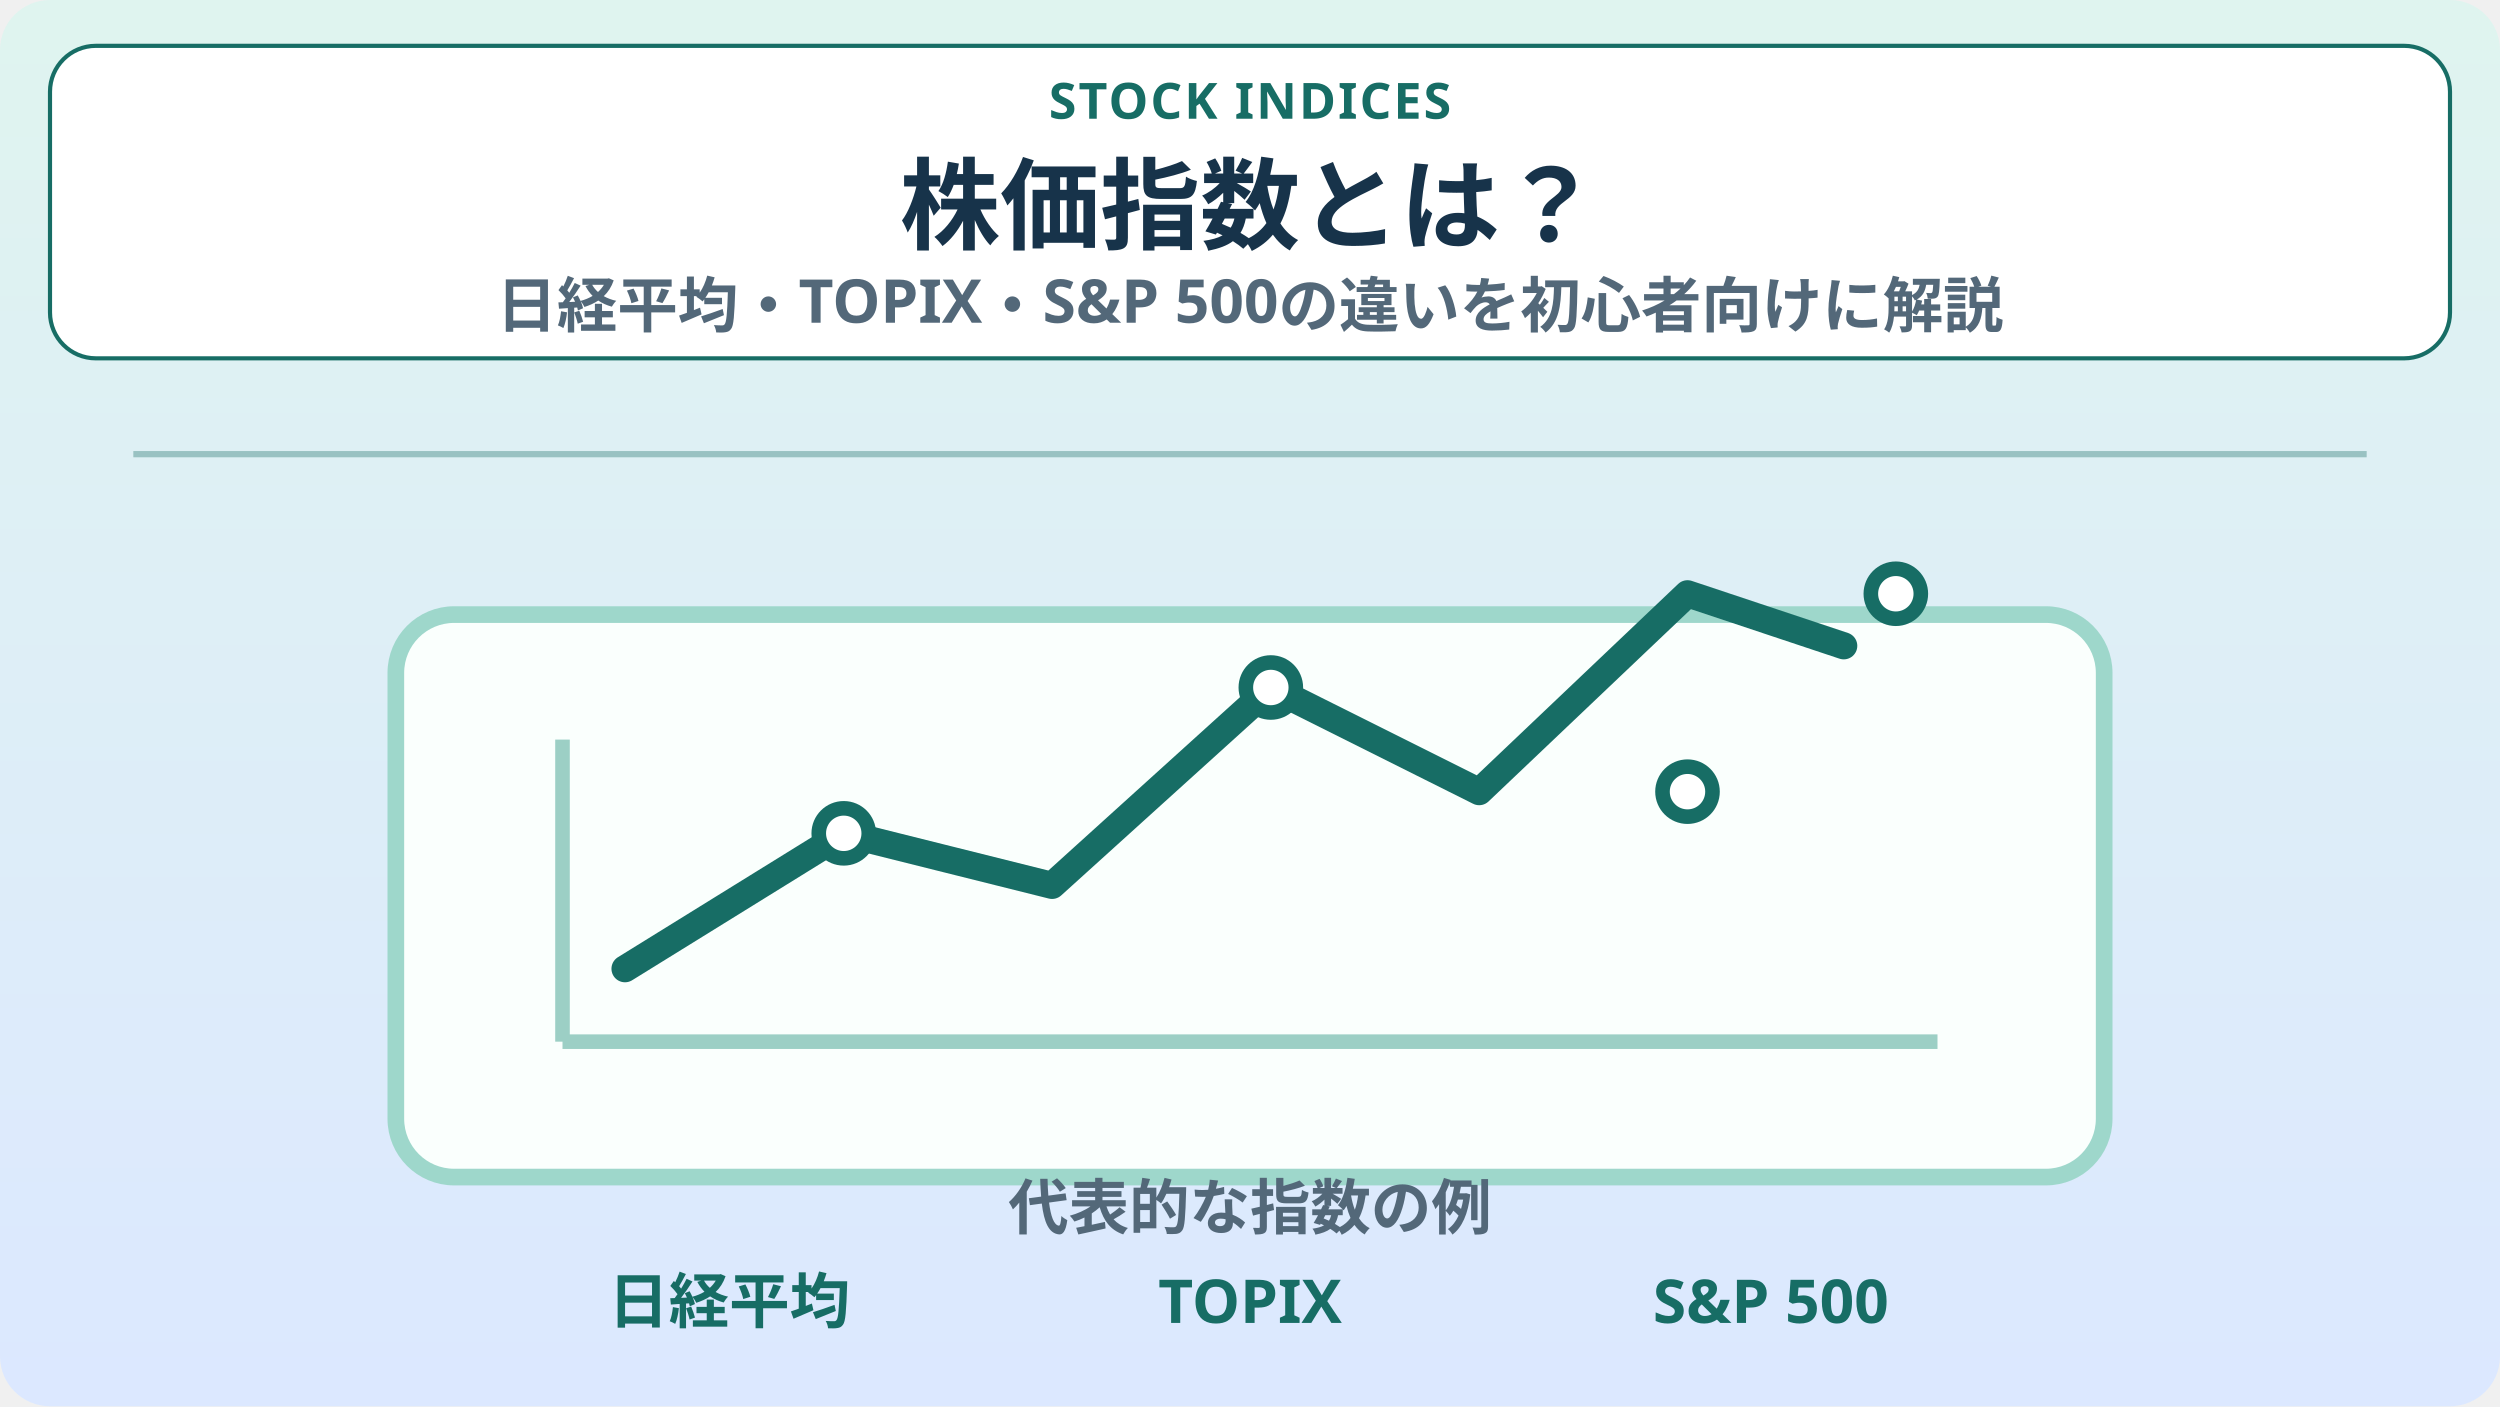
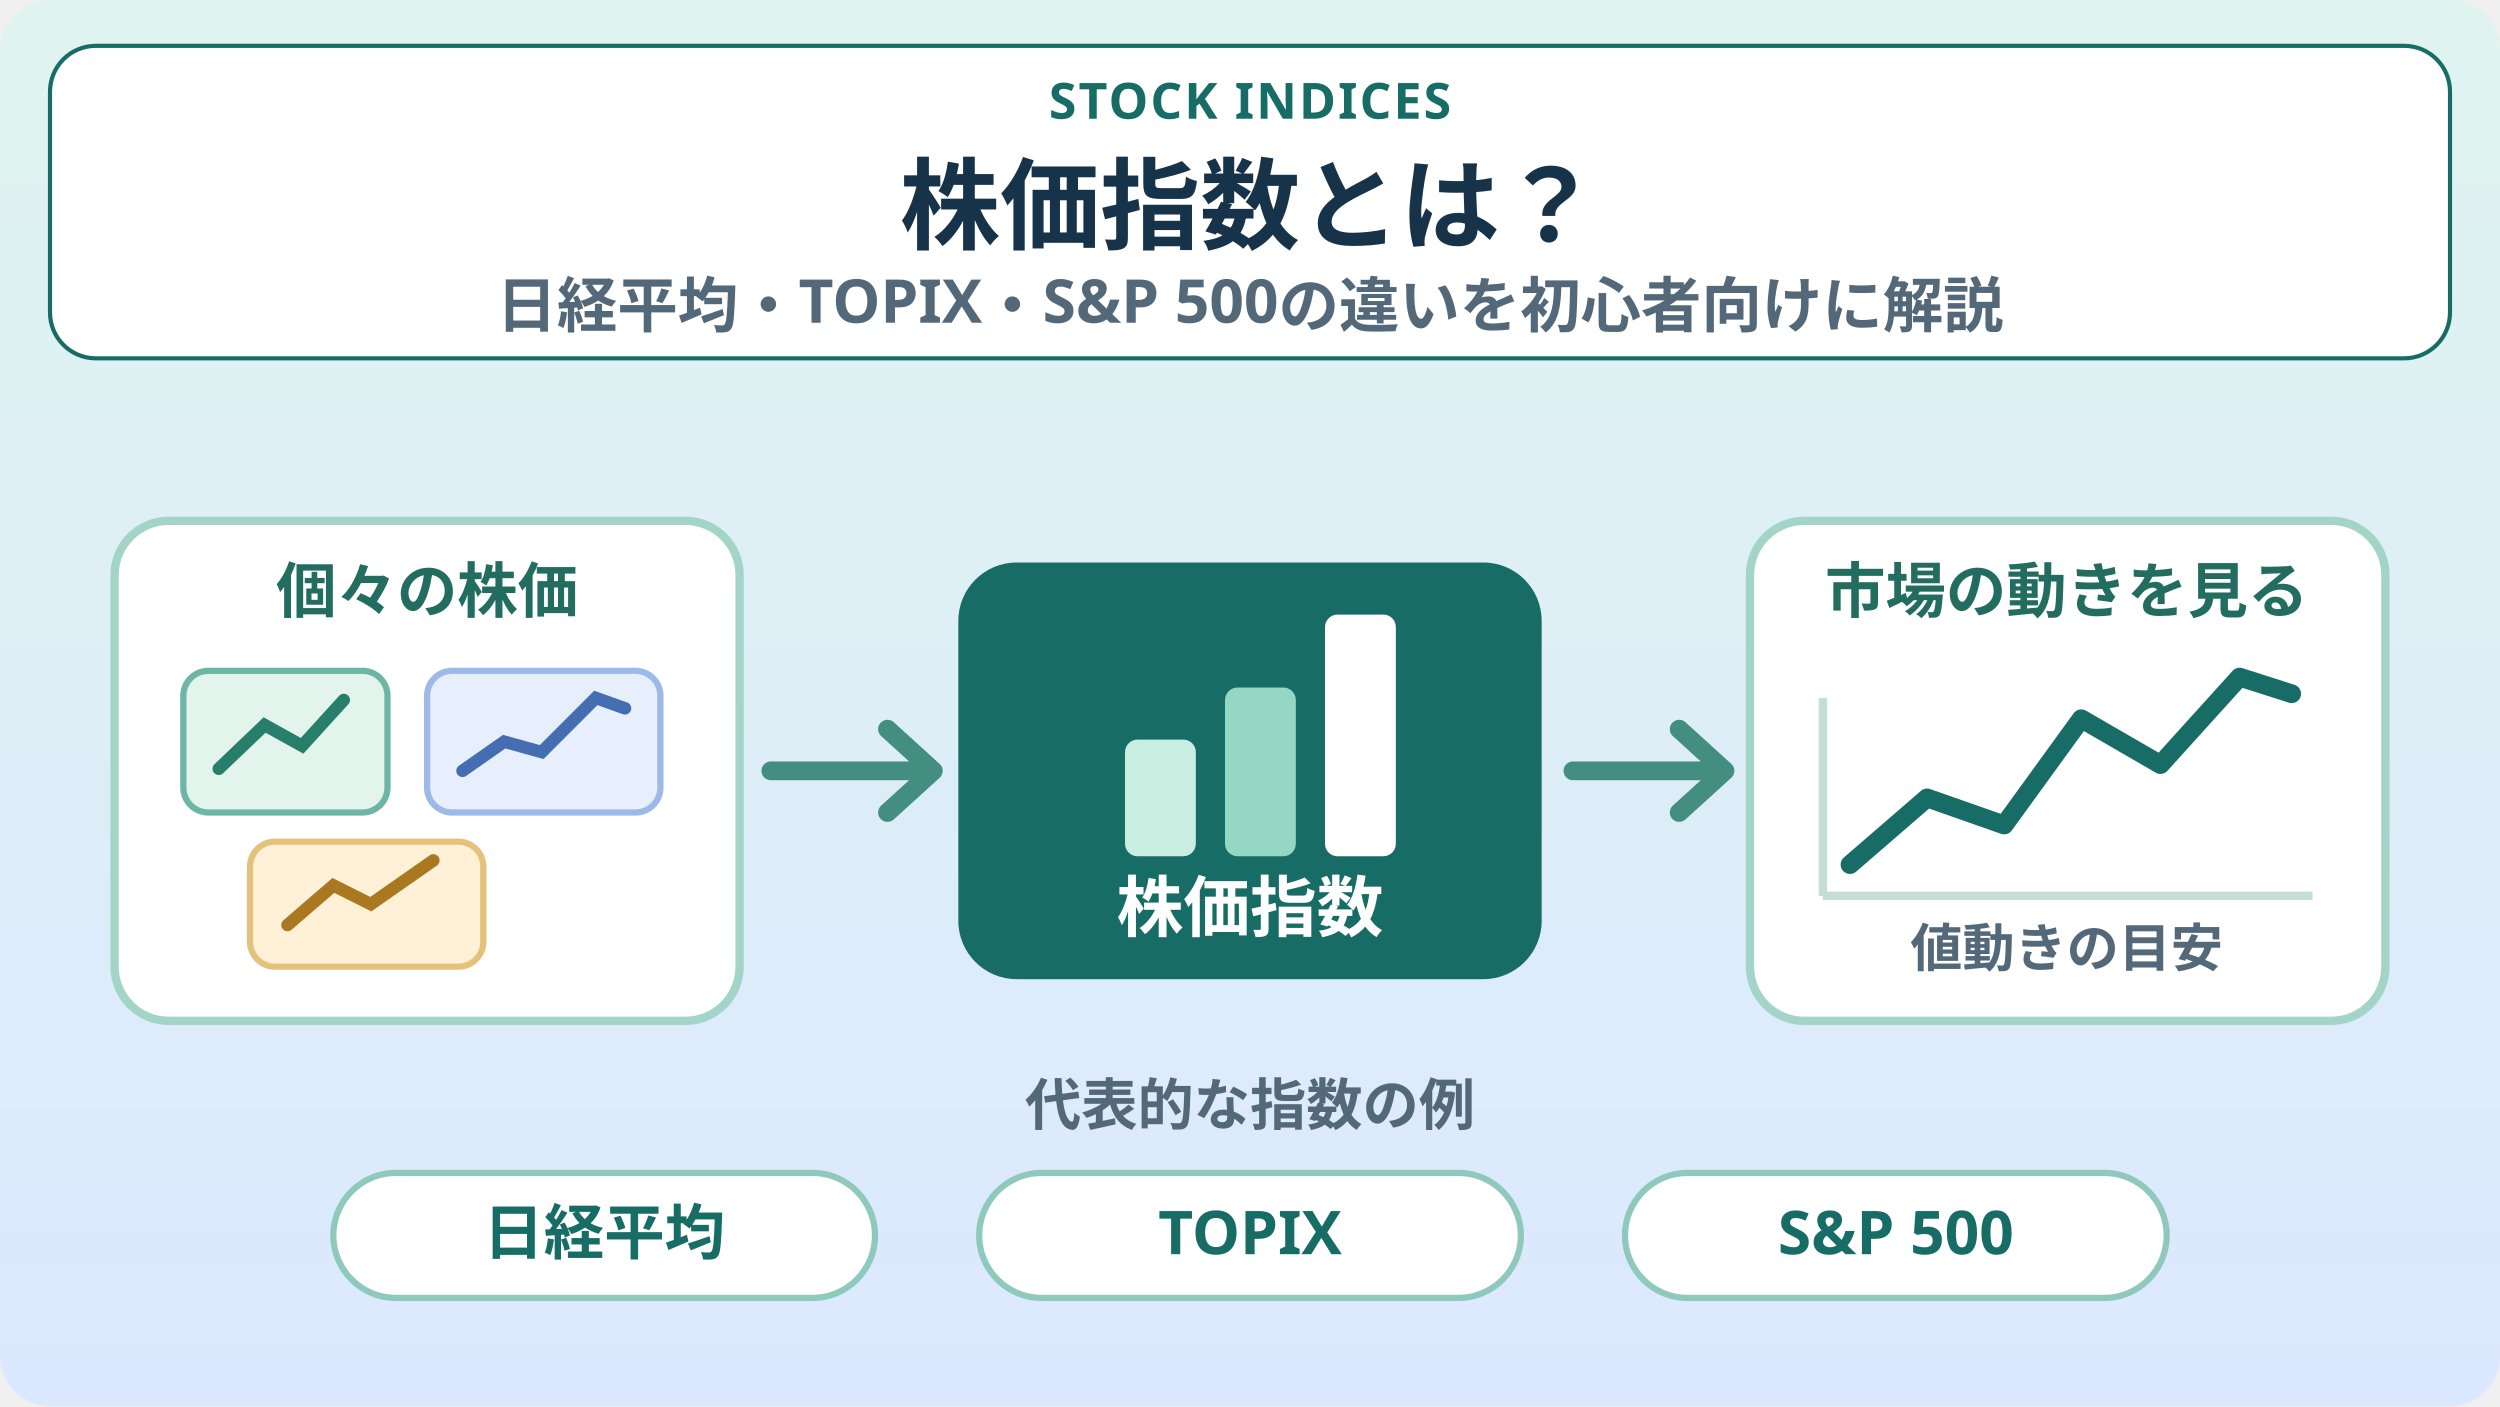
<svg xmlns="http://www.w3.org/2000/svg" width="1200" height="675" viewBox="0 0 1200 675" role="img" aria-labelledby="title desc">
  <defs>
    <linearGradient id="bg" x1="0" y1="0" x2="0" y2="1">
      <stop stop-color="#dff4ef" />
      <stop offset="1" stop-color="#dce8ff" />
    </linearGradient>
  </defs>
  <rect width="1200" height="675" rx="24" fill="url(#bg)" />
  <rect x="24" y="22" width="1152" height="150" rx="22" fill="#fff" stroke="#176d65" stroke-width="2" />
  <text x="600" y="57" text-anchor="middle" font-family="sans-serif" font-size="24" font-weight="800" letter-spacing="1" fill="#176d65">STOCK INDICES</text>
  <text x="600" y="116" text-anchor="middle" font-family="sans-serif" font-size="48" font-weight="800" fill="#17334a">株価指数とは？</text>
  <text x="600" y="157" text-anchor="middle" font-family="sans-serif" font-size="29" font-weight="650" fill="#536879">日経平均・TOPIX・S&amp;P 500の違いを初心者向けに解説</text>
-   <path d="M64 218H1136" stroke="#176d65" stroke-opacity=".35" stroke-width="3" />
  <g>
-     <rect x="190" y="295" width="820" height="270" rx="28" fill="#fafffd" stroke="#9ed7cb" stroke-width="8" />
-     <path d="M270 500H930M270 355V500" stroke="#9ccfc5" stroke-width="7" />
-     <path d="M300 465l105-65 100 25 105-95 100 50 100-95 75 25" fill="none" stroke="#176d65" stroke-width="13" stroke-linecap="round" stroke-linejoin="round" />
-     <g fill="#fff" stroke="#176d65" stroke-width="7">
-       <circle cx="405" cy="400" r="12" />
-       <circle cx="610" cy="330" r="12" />
-       <circle cx="810" cy="380" r="12" />
-       <circle cx="910" cy="285" r="12" />
+     <rect x="55" y="250" width="300" height="240" rx="26" fill="#fff" stroke="#a2d4c8" stroke-width="4" />
+     <text x="205" y="294" text-anchor="middle" font-family="sans-serif" font-size="29" font-weight="800" fill="#236c60">個々の株価</text>
+     <rect x="88" y="322" width="98" height="68" rx="12" fill="#e3f4ed" stroke="#6db6a5" stroke-width="3" />
+     <path d="M105 369l22-21 18 10 20-22" fill="none" stroke="#267e6b" stroke-width="6" stroke-linecap="round" />
+     <rect x="205" y="322" width="112" height="68" rx="12" fill="#e7effd" stroke="#9cb9e8" stroke-width="3" />
+     <path d="M222 370l20-14 18 5 26-26 14 5" fill="none" stroke="#456eb2" stroke-width="6" stroke-linecap="round" />
+     <rect x="120" y="404" width="112" height="60" rx="12" fill="#fff1d8" stroke="#e5c27b" stroke-width="3" />
+     <path d="M138 444l22-19 18 9 30-21" fill="none" stroke="#a97820" stroke-width="6" stroke-linecap="round" />
+     <path d="M370 370H445m-19-20 22 20-22 20" stroke="#438e81" stroke-width="9" fill="none" stroke-linecap="round" stroke-linejoin="round" />
+     <rect x="460" y="270" width="280" height="200" rx="28" fill="#176d65" />
+     <g transform="translate(540 295)">
+       <rect width="34" height="56" y="60" rx="6" fill="#c8eee2" />
+       <rect width="34" height="81" x="48" y="35" rx="6" fill="#94d7c3" />
+       <rect width="34" height="116" x="96" rx="6" fill="#fff" />
    </g>
+     <text x="600" y="447" text-anchor="middle" font-family="sans-serif" font-size="32" font-weight="800" fill="#fff">株価指数</text>
+     <path d="M755 370H825m-19-20 22 20-22 20" stroke="#438e81" stroke-width="9" fill="none" stroke-linecap="round" stroke-linejoin="round" />
+     <rect x="840" y="250" width="305" height="240" rx="26" fill="#fff" stroke="#a2d4c8" stroke-width="4" />
+     <text x="992" y="294" text-anchor="middle" font-family="sans-serif" font-size="29" font-weight="800" fill="#236c60">市場の動きを見る</text>
+     <path d="M875 430H1110M875 335V430" stroke="#c5ddd7" stroke-width="4" />
+     <path d="M888 415l37-32 37 13 37-51 38 22 38-42 25 8" fill="none" stroke="#176d65" stroke-width="9" stroke-linecap="round" stroke-linejoin="round" />
+     <text x="992" y="464" text-anchor="middle" font-family="sans-serif" font-size="25" font-weight="650" fill="#536879">値動きの目安</text>
  </g>
-   <text x="600" y="590" text-anchor="middle" font-family="sans-serif" font-size="29" font-weight="800" fill="#536879">代表的な指数の例</text>
+   <text x="600" y="540" text-anchor="middle" font-family="sans-serif" font-size="27" font-weight="800" fill="#536879">代表的な指数の例</text>
  <g font-family="sans-serif" font-size="29" font-weight="800" text-anchor="middle" fill="#176d65">
-     <text x="350" y="635">日経平均</text>
-     <text x="600" y="635">TOPIX</text>
-     <text x="850" y="635">S&amp;P 500</text>
+     <rect x="160" y="563" width="260" height="60" rx="30" fill="#fff" stroke="#8fc9bb" stroke-width="3" />
+     <text x="290" y="602">日経平均</text>
+     <rect x="470" y="563" width="260" height="60" rx="30" fill="#fff" stroke="#8fc9bb" stroke-width="3" />
+     <text x="600" y="602">TOPIX</text>
+     <rect x="780" y="563" width="260" height="60" rx="30" fill="#fff" stroke="#8fc9bb" stroke-width="3" />
+     <text x="910" y="602">S&amp;P 500</text>
  </g>
</svg>
